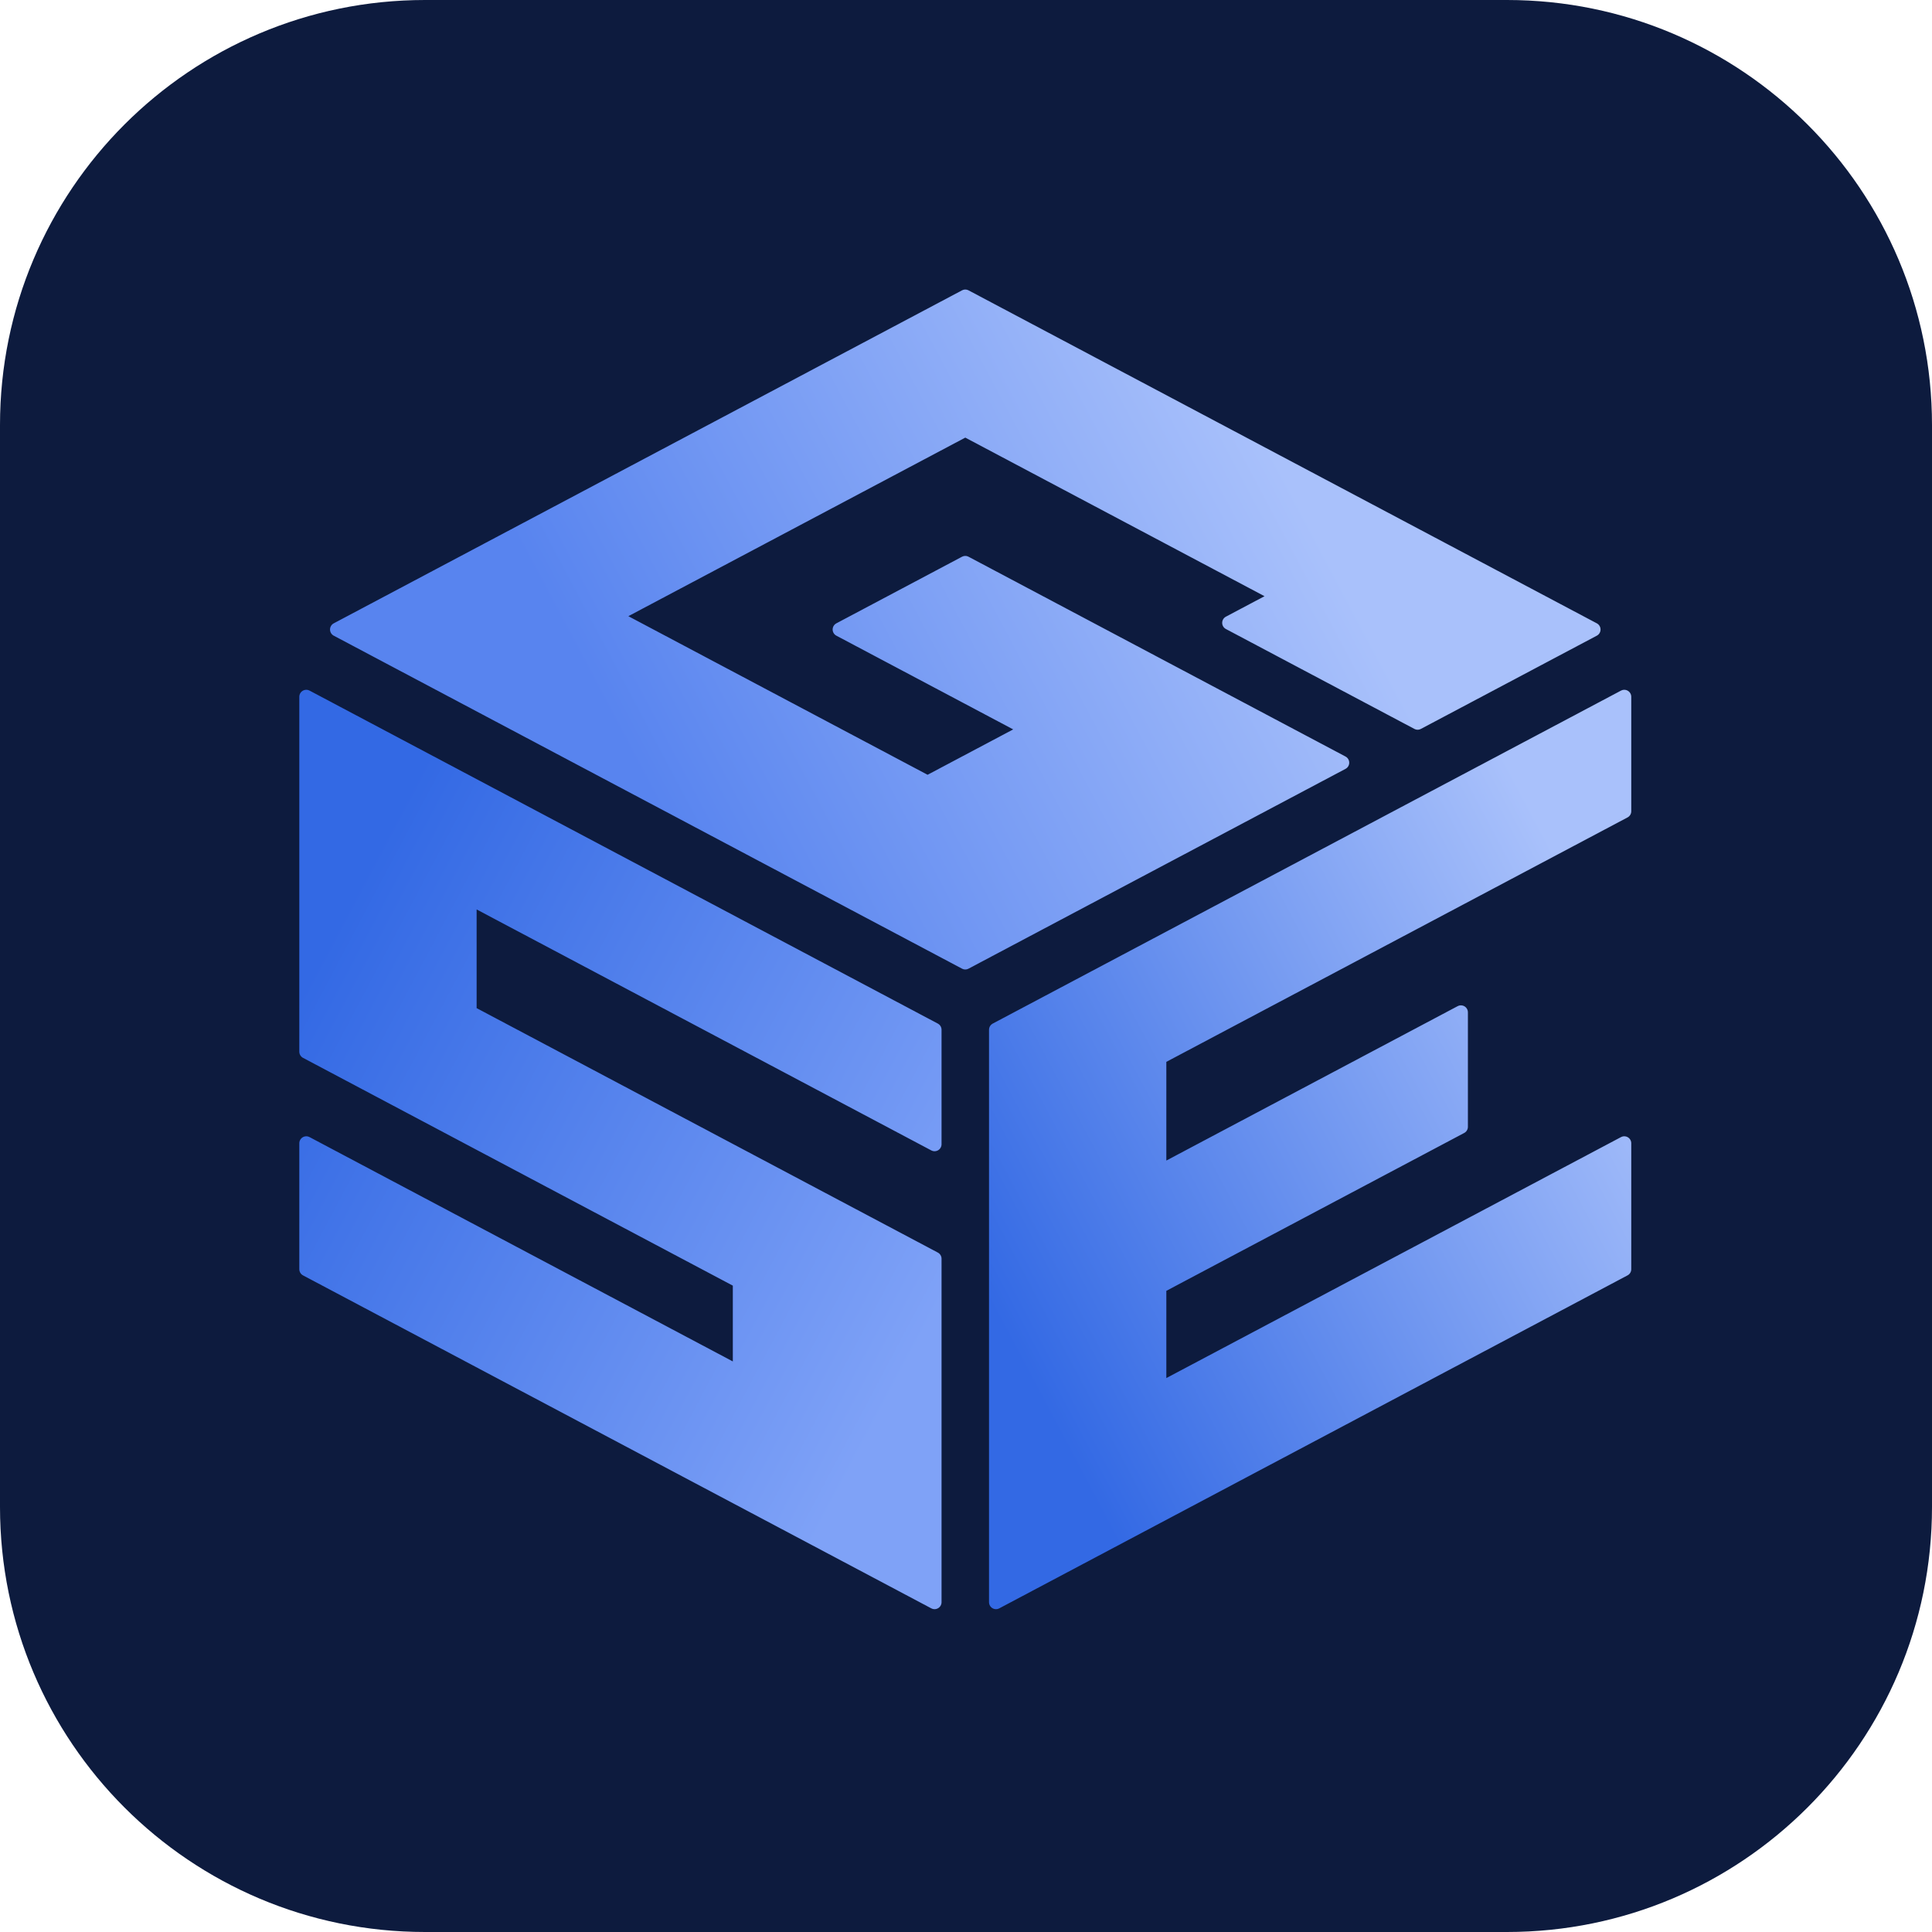
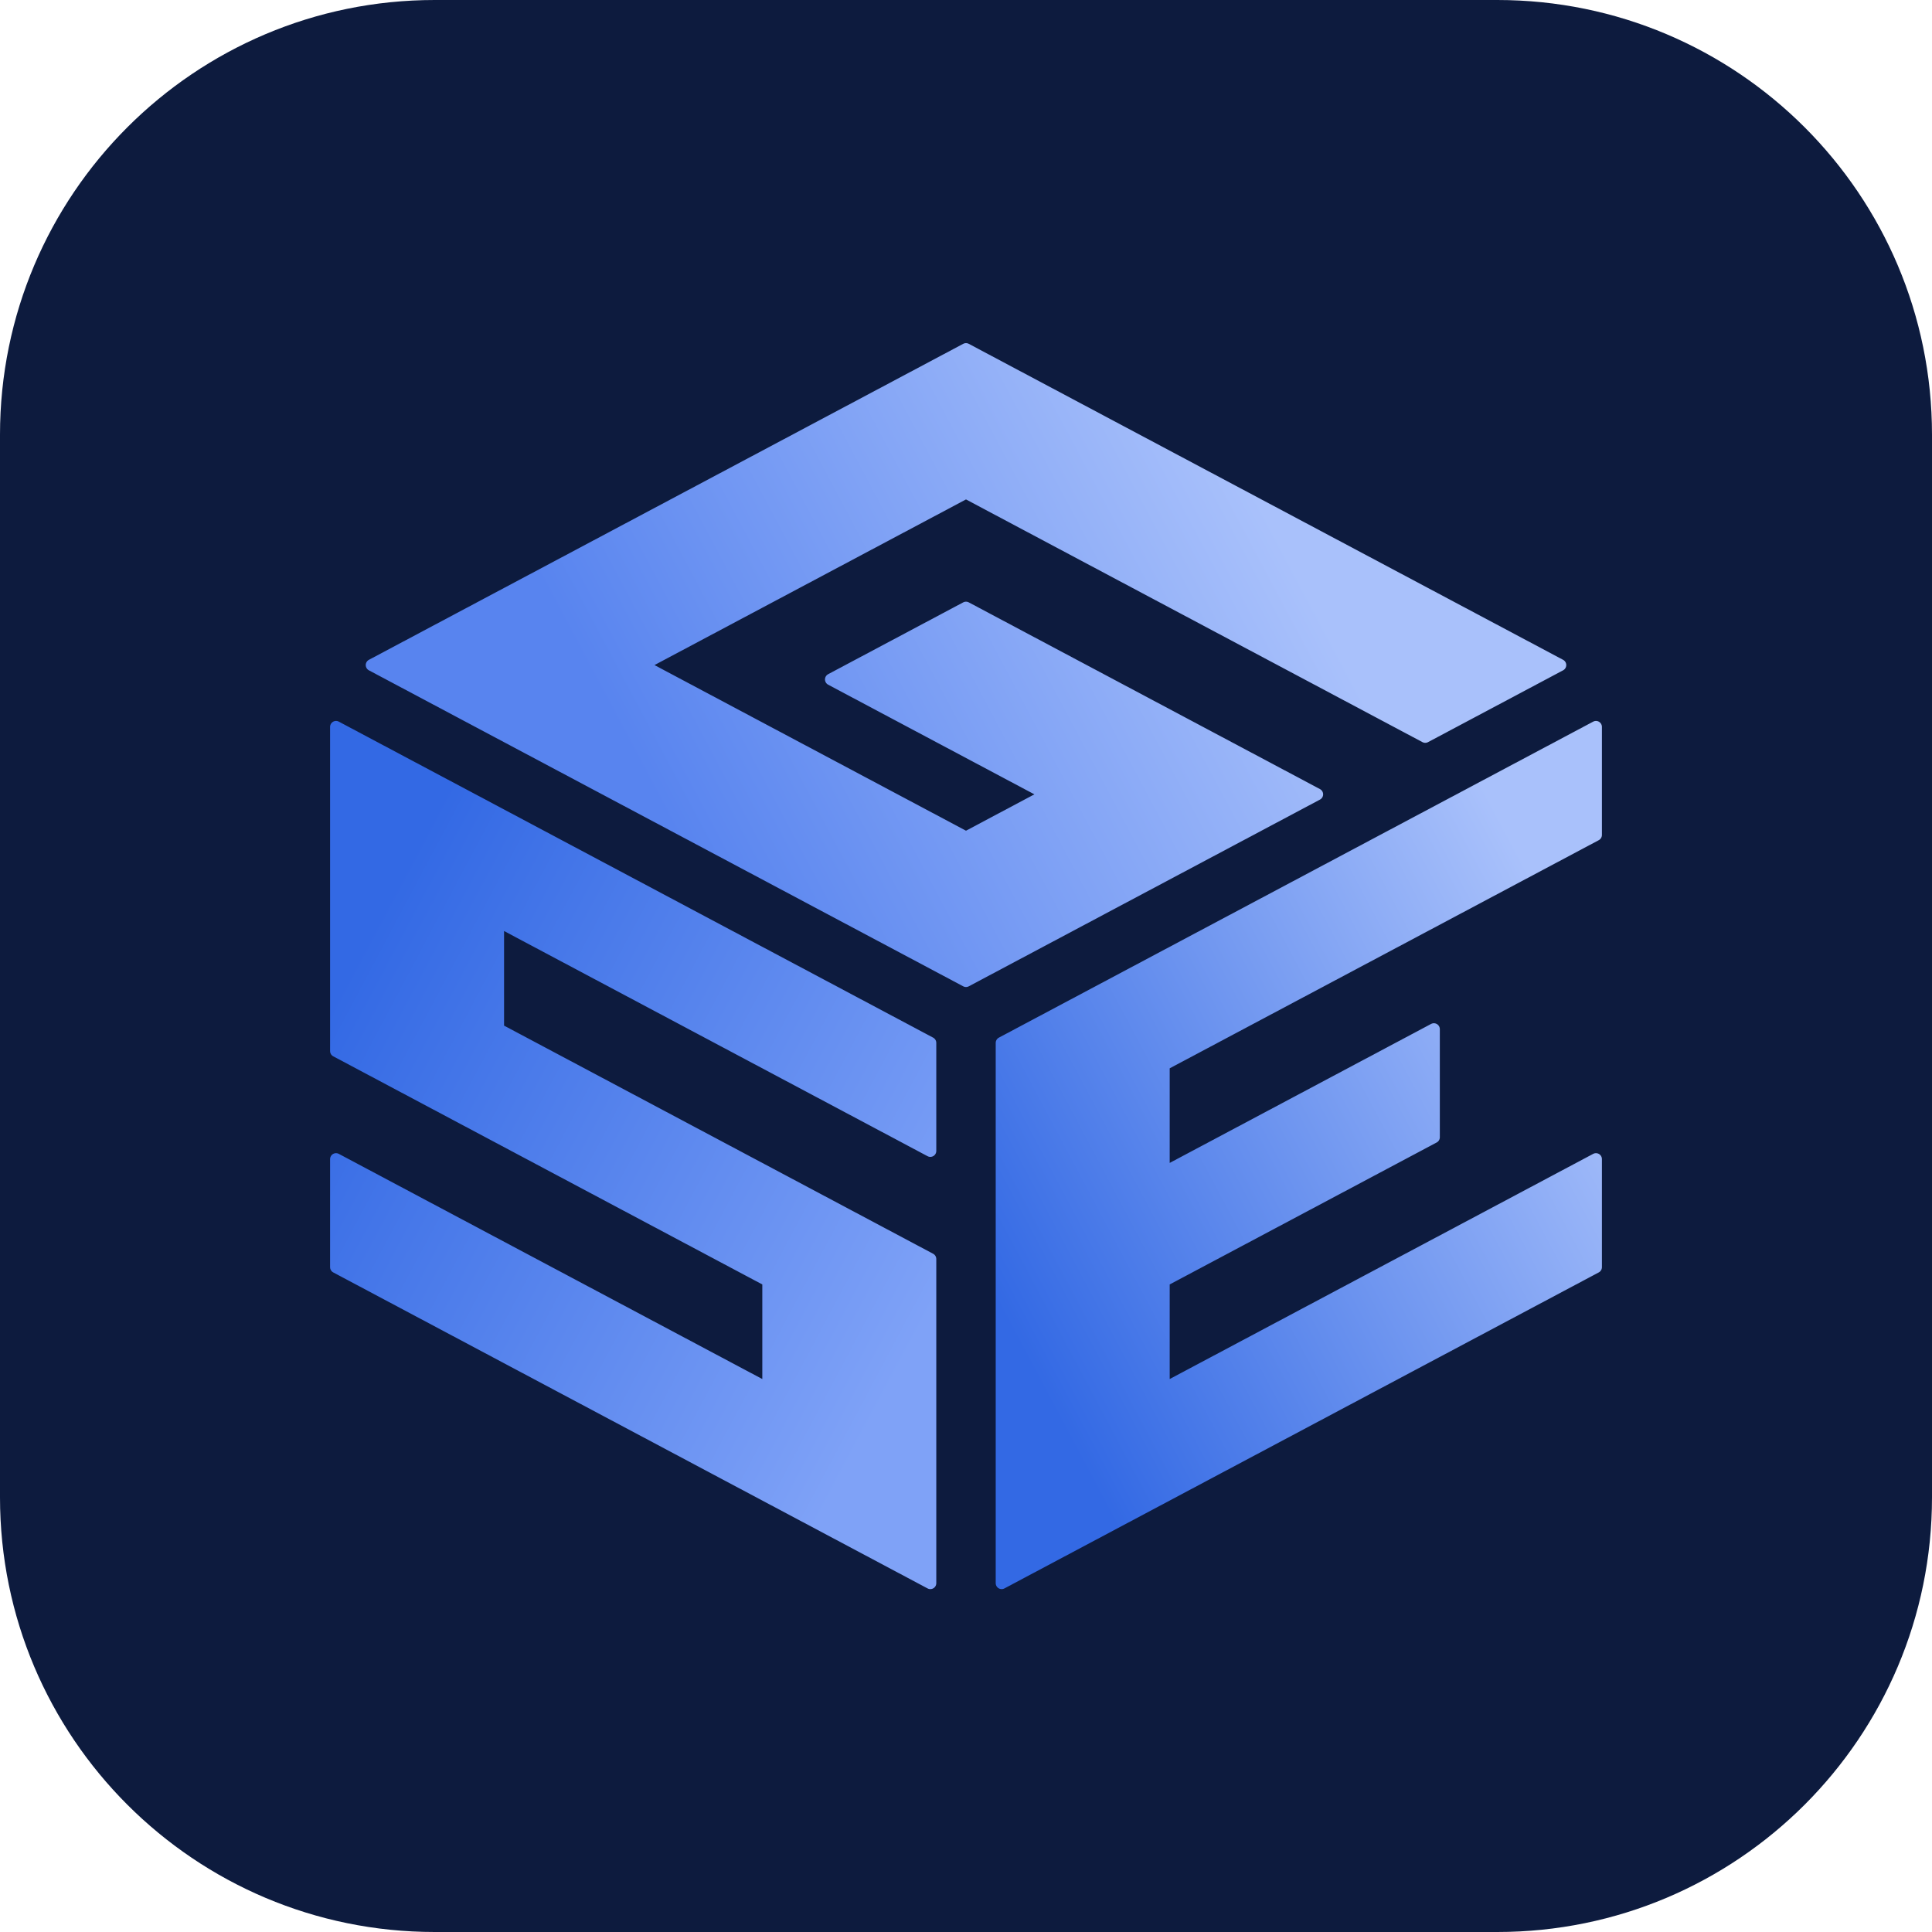
<svg xmlns="http://www.w3.org/2000/svg" viewBox="0 0 1024 1024" width="1024" height="1024">
  <defs>
-     <linearGradient id="icAtop" gradientUnits="userSpaceOnUse" x1="275" y1="378.75" x2="725" y2="140.25">
+     <linearGradient id="icAtop" gradientUnits="userSpaceOnUse" x1="-225" y1="-143.04" x2="225" y2="-382.31">
      <stop offset="0" stop-color="#5884EF" />
      <stop offset="1" stop-color="#A9C1FB" />
    </linearGradient>
-     <linearGradient id="icAleft" gradientUnits="userSpaceOnUse" x1="28" y1="512.68" x2="478" y2="751.18">
+     <linearGradient id="icAleft" gradientUnits="userSpaceOnUse" x1="-477" y1="-11.32" x2="-27" y2="227.95">
      <stop offset="0" stop-color="#3369E4" />
      <stop offset="1" stop-color="#7FA2F7" />
    </linearGradient>
-     <linearGradient id="icAright" gradientUnits="userSpaceOnUse" x1="522" y1="751.18" x2="972" y2="512.68">
+     <linearGradient id="icAright" gradientUnits="userSpaceOnUse" x1="27" y1="227.95" x2="477" y2="-11.32">
      <stop offset="0" stop-color="#3369E4" />
      <stop offset="1" stop-color="#A9C1FB" />
    </linearGradient>
  </defs>
-   <rect width="1024" height="1024" rx="225.28" fill="#0D1B3E" />
-   <g transform="translate(141.62 141.62) scale(0.74)">
-     <path d="M50 259.5 L500 21 L590 68.7 L140 307.2 Z M50 259.5 L158 202.26 L608 440.76 L500 498 Z M410 68.7 L500 21 L950 259.5 L860 307.2 Z M365 426.45 L635 283.35 L770 354.9 L500 498 Z M689 254.73 L815 187.95 L950 259.5 L824 326.28 Z M410 259.5 L500 211.8 L635 283.35 L545 331.05 Z" fill="url(#icAtop)" stroke="url(#icAtop)" stroke-linejoin="round" stroke-width="10" />
-     <path d="M28 307.68 L478 546.18 L478 628.18 L28 389.68 Z M28 389.68 L145 451.69 L145 533.69 L28 471.68 Z M28 471.68 L478 710.18 L478 800.38 L28 561.88 Z M338.5 726.45 L478 800.38 L478 865.98 L338.5 792.05 Z M28 627.48 L478 865.98 L478 956.18 L28 717.68 Z" fill="url(#icAleft)" stroke="url(#icAleft)" stroke-linejoin="round" stroke-width="10" />
-     <path d="M522 546.18 L972 307.68 L972 389.68 L522 628.18 Z M522 628.18 L639 566.17 L639 648.17 L522 710.18 Z M522 710.18 L855 533.69 L855 615.69 L522 792.18 Z M522 792.18 L639 730.17 L639 803.97 L522 865.98 Z M522 865.98 L972 627.48 L972 717.68 L522 956.18 Z" fill="url(#icAright)" stroke="url(#icAright)" stroke-linejoin="round" stroke-width="10" />
+   <rect width="1024" height="1024" rx="230.4" fill="#0D1B3E" />
+   <g transform="translate(512 536.37) scale(0.7)">
+     <path d="M-450 -262.67 L0 -501.94 L102.27 -447.56 L-347.73 -208.29 Z M-450 -262.67 L-347.73 -317.05 L102.27 -77.78 L0 -23.4 Z M-102.27 -447.56 L0 -501.94 L450 -262.67 L347.73 -208.29 Z M-102.27 -77.78 L163.64 -219.17 L265.91 -164.79 L0 -23.4 Z M-102.27 -251.79 L0 -306.17 L163.64 -219.17 L61.36 -164.79 Z" fill="url(#icAtop)" stroke="url(#icAtop)" stroke-width="9" stroke-linejoin="round" />
+     <path d="M-477 -215.87 L-27 23.4 L-27 105.22 L-477 -134.05 Z M-477 -134.05 L-354.27 -68.79 L-354.27 13.02 L-477 -52.23 Z M-477 -52.23 L-27 187.04 L-27 268.86 L-477 29.59 Z M-149.73 203.6 L-27 268.86 L-27 350.67 L-149.73 285.42 Z M-477 111.4 L-27 350.67 L-27 432.49 L-477 193.22 Z" fill="url(#icAleft)" stroke="url(#icAleft)" stroke-width="9" stroke-linejoin="round" />
+     <path d="M27 23.4 L477 -215.87 L477 -134.05 L27 105.22 Z M27 105.22 L149.73 39.96 L149.73 121.78 L27 187.04 Z M27 187.04 L354.27 13.02 L354.27 94.84 L27 268.86 Z M27 268.86 L149.73 203.6 L149.73 285.42 L27 350.67 Z M27 350.67 L477 111.4 L477 193.22 L27 432.49 Z" fill="url(#icAright)" stroke="url(#icAright)" stroke-width="9" stroke-linejoin="round" />
  </g>
</svg>
